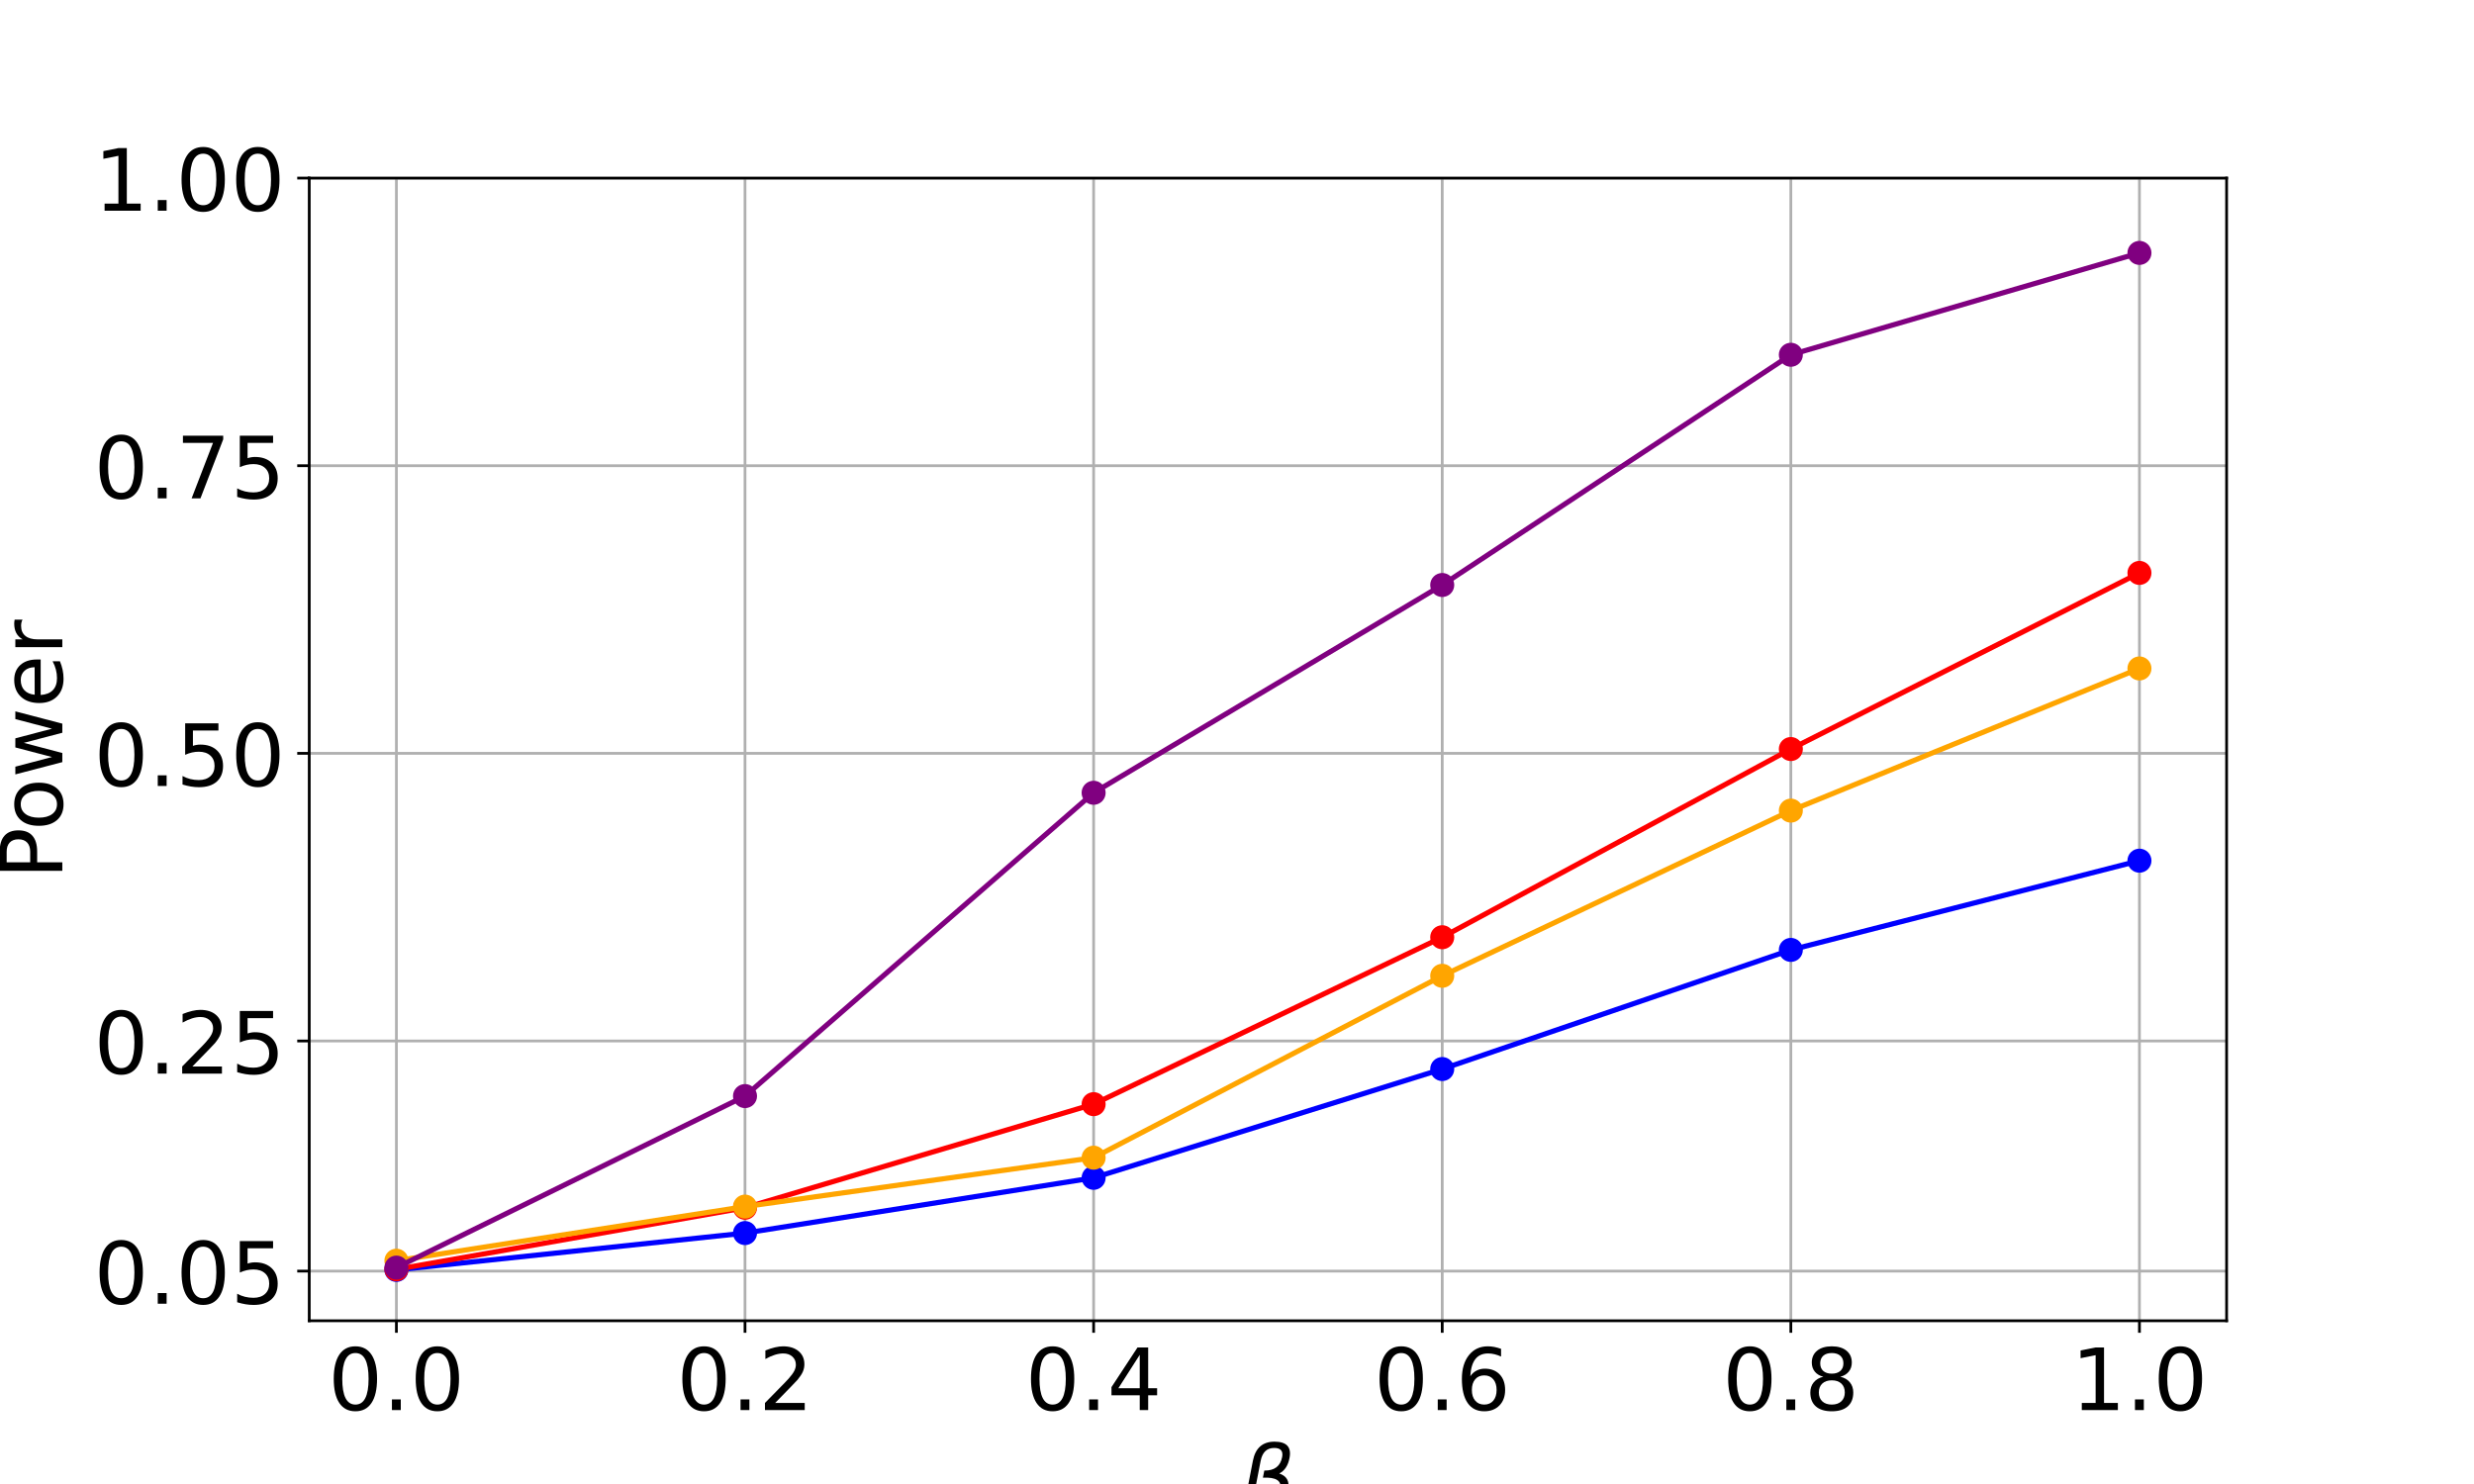
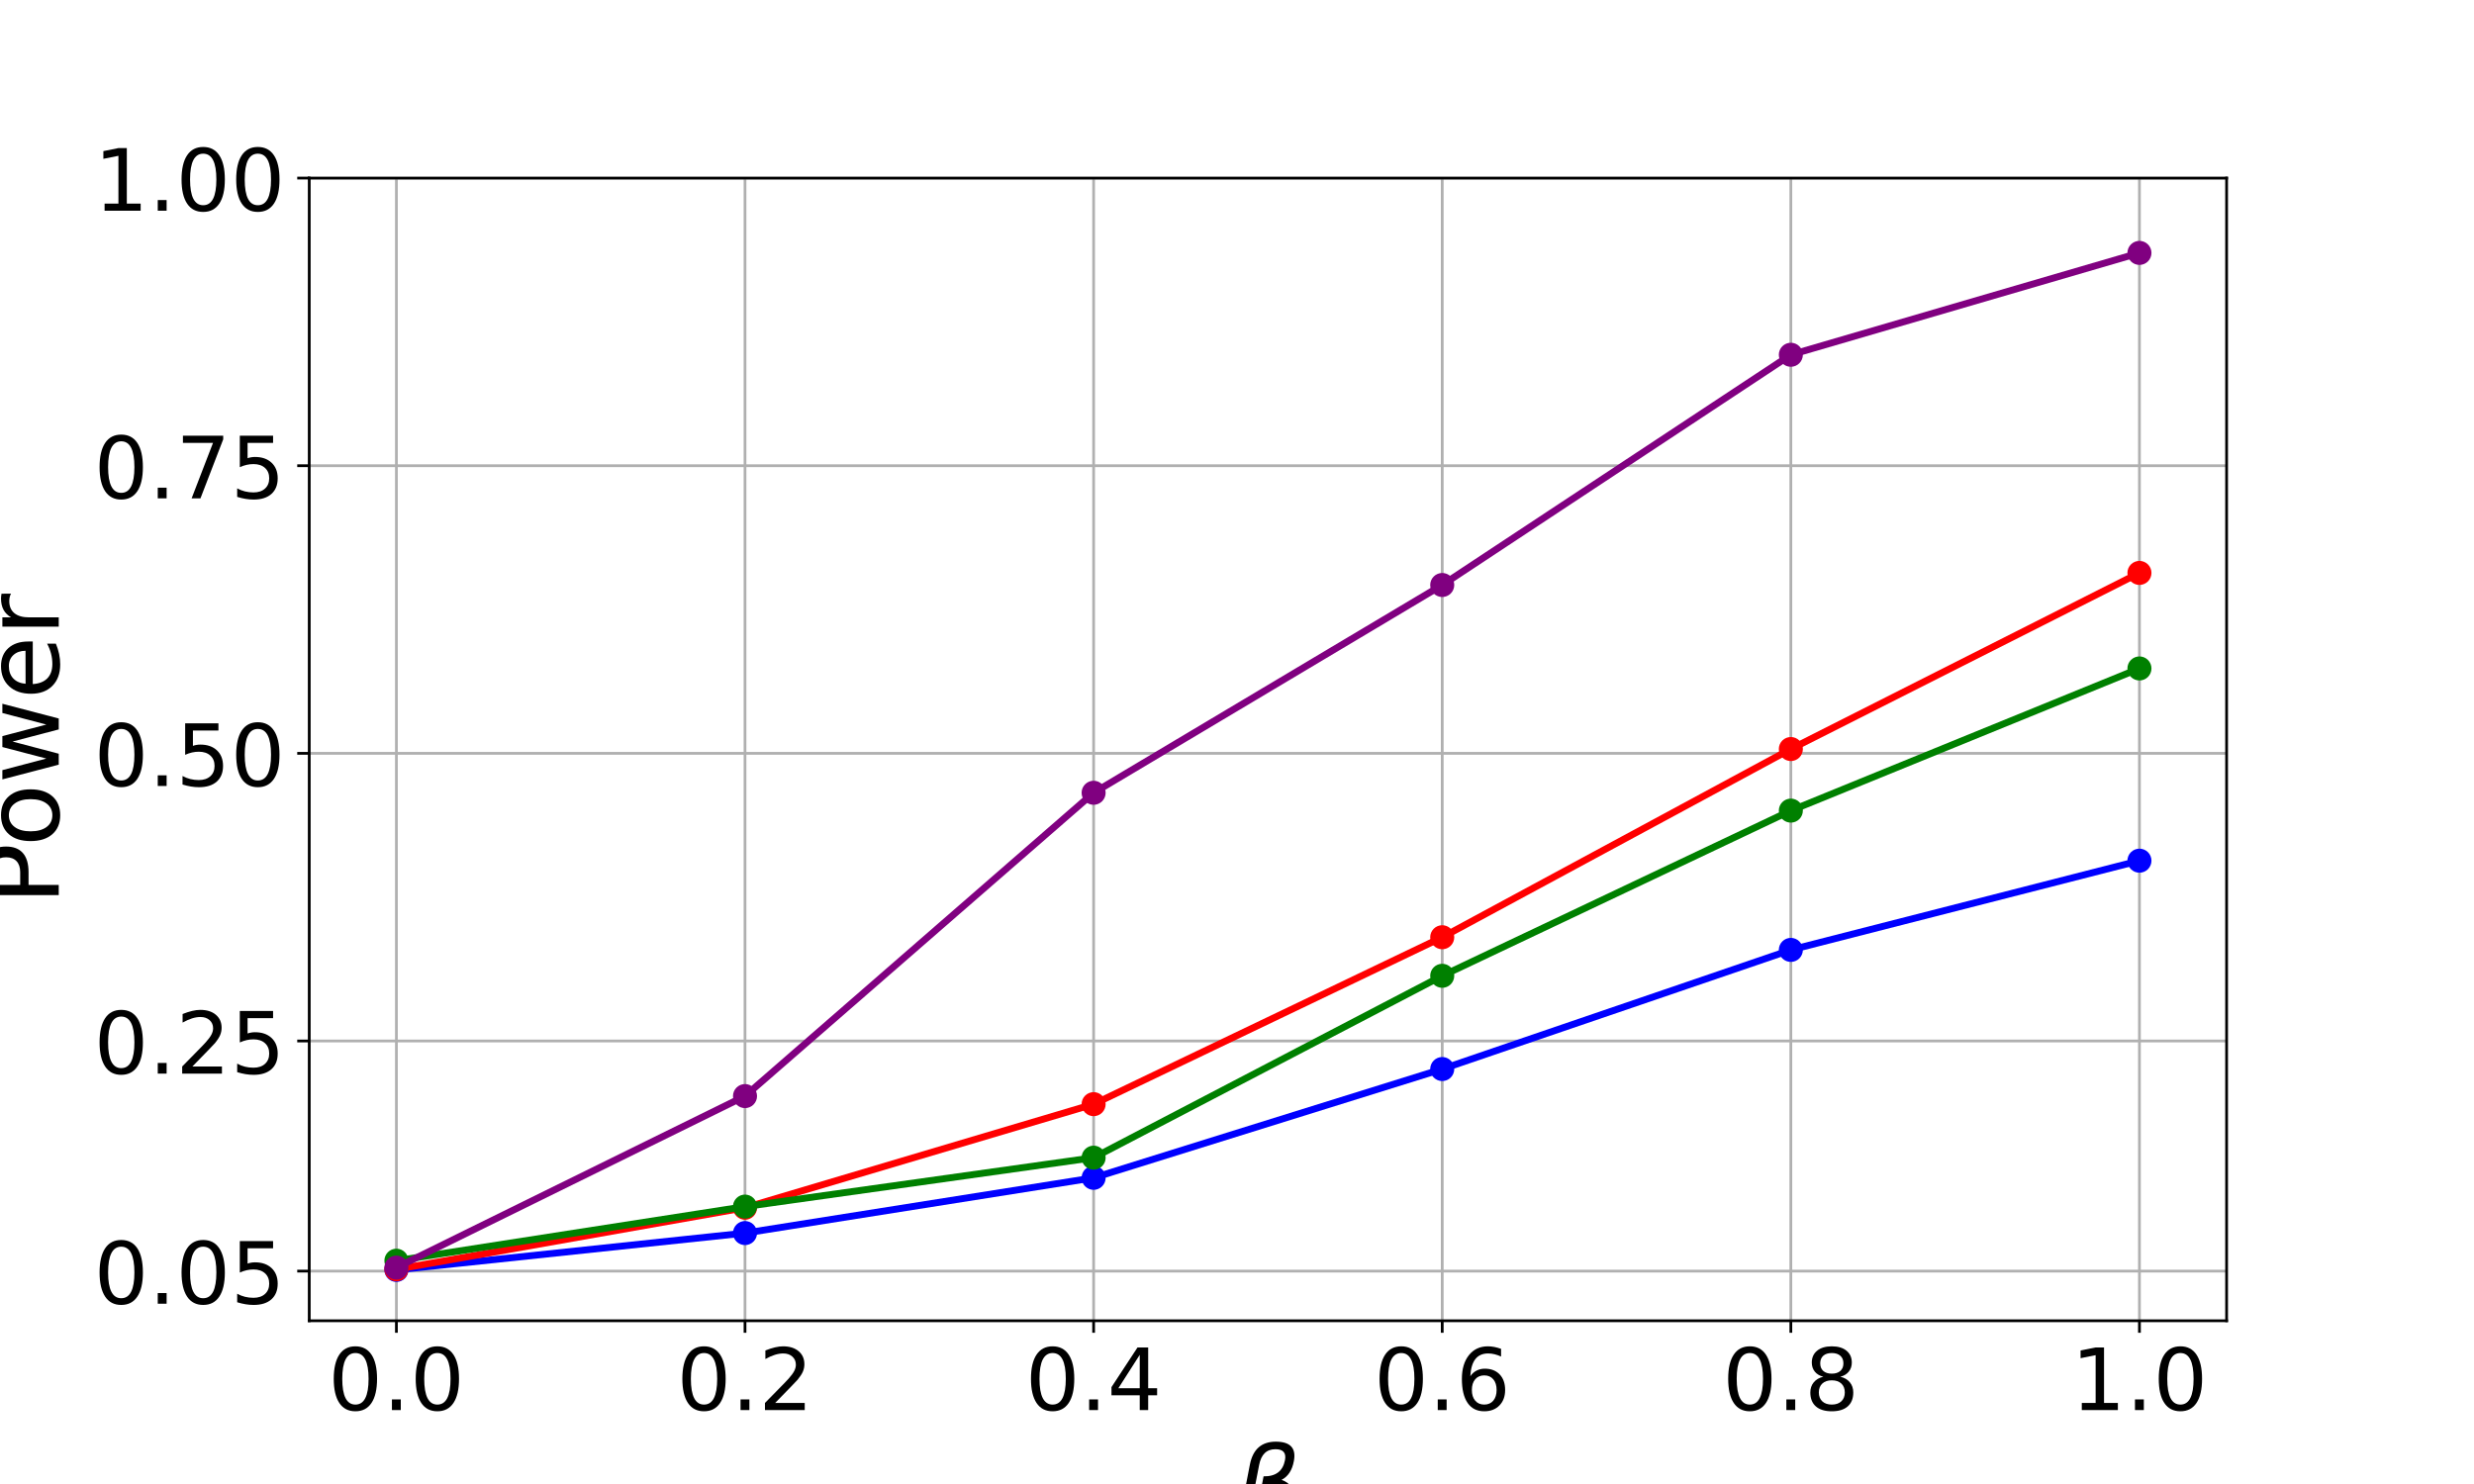
<svg xmlns="http://www.w3.org/2000/svg" xmlns:xlink="http://www.w3.org/1999/xlink" width="720pt" height="432pt" viewBox="0 0 720 432" version="1.1">
  <defs>
    <style type="text/css">*{stroke-linejoin: round; stroke-linecap: butt}</style>
  </defs>
  <g id="figure_1">
    <g id="patch_1">
      <path d="M 0 432  L 720 432  L 720 0  L 0 0  z " style="fill: #ffffff" />
    </g>
    <g id="axes_1">
      <g id="patch_2">
        <path d="M 90 384.48  L 648 384.48  L 648 51.84  L 90 51.84  z " style="fill: #ffffff" />
      </g>
      <g id="matplotlib.axis_1">
        <g id="xtick_1">
          <g id="line2d_1">
-             <path d="M 115.364 384.48  L 115.364 51.84  " clip-path="url(#pb12bd398d6)" style="fill: none; stroke: #b0b0b0; stroke-width: 0.8; stroke-linecap: square" />
+             <path d="M 115.364 384.48  L 115.364 51.84  " clip-path="url(#p049ea00a76)" style="fill: none; stroke: #b0b0b0; stroke-width: 0.8; stroke-linecap: square" />
          </g>
          <g id="line2d_2">
            <defs>
-               <path id="m1c21830db7" d="M 0 0  L 0 3.5  " style="stroke: #000000; stroke-width: 0.8" />
+               <path id="ma02d0929bd" d="M 0 0  L 0 3.5  " style="stroke: #000000; stroke-width: 0.8" />
            </defs>
            <g>
-               <use xlink:href="#m1c21830db7" x="115.364" y="384.48" style="stroke: #000000; stroke-width: 0.8" />
+               <use xlink:href="#ma02d0929bd" x="115.364" y="384.48" style="stroke: #000000; stroke-width: 0.8" />
            </g>
          </g>
          <g id="text_1">
            <g transform="translate(95.48473 410.4761) scale(0.25 -0.25)">
              <defs>
                <path id="DejaVuSans-30" d="M 2034 4250  Q 1547 4250 1301 3770  Q 1056 3291 1056 2328  Q 1056 1369 1301 889  Q 1547 409 2034 409  Q 2525 409 2770 889  Q 3016 1369 3016 2328  Q 3016 3291 2770 3770  Q 2525 4250 2034 4250  z M 2034 4750  Q 2819 4750 3233 4129  Q 3647 3509 3647 2328  Q 3647 1150 3233 529  Q 2819 -91 2034 -91  Q 1250 -91 836 529  Q 422 1150 422 2328  Q 422 3509 836 4129  Q 1250 4750 2034 4750  z " transform="scale(0.015625)" />
                <path id="DejaVuSans-2e" d="M 684 794  L 1344 794  L 1344 0  L 684 0  L 684 794  z " transform="scale(0.015625)" />
              </defs>
              <use xlink:href="#DejaVuSans-30" />
              <use xlink:href="#DejaVuSans-2e" x="63.623" />
              <use xlink:href="#DejaVuSans-30" x="95.41" />
            </g>
          </g>
        </g>
        <g id="xtick_2">
          <g id="line2d_3">
-             <path d="M 216.818 384.48  L 216.818 51.84  " clip-path="url(#pb12bd398d6)" style="fill: none; stroke: #b0b0b0; stroke-width: 0.8; stroke-linecap: square" />
+             <path d="M 216.818 384.48  L 216.818 51.84  " clip-path="url(#p049ea00a76)" style="fill: none; stroke: #b0b0b0; stroke-width: 0.8; stroke-linecap: square" />
          </g>
          <g id="line2d_4">
            <g>
-               <use xlink:href="#m1c21830db7" x="216.818" y="384.48" style="stroke: #000000; stroke-width: 0.8" />
+               <use xlink:href="#ma02d0929bd" x="216.818" y="384.48" style="stroke: #000000; stroke-width: 0.8" />
            </g>
          </g>
          <g id="text_2">
            <g transform="translate(196.9393 410.4761) scale(0.25 -0.25)">
              <defs>
                <path id="DejaVuSans-32" d="M 1228 531  L 3431 531  L 3431 0  L 469 0  L 469 531  Q 828 903 1448 1529  Q 2069 2156 2228 2338  Q 2531 2678 2651 2914  Q 2772 3150 2772 3378  Q 2772 3750 2511 3984  Q 2250 4219 1831 4219  Q 1534 4219 1204 4116  Q 875 4013 500 3803  L 500 4441  Q 881 4594 1212 4672  Q 1544 4750 1819 4750  Q 2544 4750 2975 4387  Q 3406 4025 3406 3419  Q 3406 3131 3298 2873  Q 3191 2616 2906 2266  Q 2828 2175 2409 1742  Q 1991 1309 1228 531  z " transform="scale(0.015625)" />
              </defs>
              <use xlink:href="#DejaVuSans-30" />
              <use xlink:href="#DejaVuSans-2e" x="63.623" />
              <use xlink:href="#DejaVuSans-32" x="95.41" />
            </g>
          </g>
        </g>
        <g id="xtick_3">
          <g id="line2d_5">
-             <path d="M 318.273 384.48  L 318.273 51.84  " clip-path="url(#pb12bd398d6)" style="fill: none; stroke: #b0b0b0; stroke-width: 0.8; stroke-linecap: square" />
+             <path d="M 318.273 384.48  L 318.273 51.84  " clip-path="url(#p049ea00a76)" style="fill: none; stroke: #b0b0b0; stroke-width: 0.8; stroke-linecap: square" />
          </g>
          <g id="line2d_6">
            <g>
-               <use xlink:href="#m1c21830db7" x="318.273" y="384.48" style="stroke: #000000; stroke-width: 0.8" />
+               <use xlink:href="#ma02d0929bd" x="318.273" y="384.48" style="stroke: #000000; stroke-width: 0.8" />
            </g>
          </g>
          <g id="text_3">
            <g transform="translate(298.3938 410.4761) scale(0.25 -0.25)">
              <defs>
                <path id="DejaVuSans-34" d="M 2419 4116  L 825 1625  L 2419 1625  L 2419 4116  z M 2253 4666  L 3047 4666  L 3047 1625  L 3713 1625  L 3713 1100  L 3047 1100  L 3047 0  L 2419 0  L 2419 1100  L 313 1100  L 313 1709  L 2253 4666  z " transform="scale(0.015625)" />
              </defs>
              <use xlink:href="#DejaVuSans-30" />
              <use xlink:href="#DejaVuSans-2e" x="63.623" />
              <use xlink:href="#DejaVuSans-34" x="95.41" />
            </g>
          </g>
        </g>
        <g id="xtick_4">
          <g id="line2d_7">
-             <path d="M 419.727 384.48  L 419.727 51.84  " clip-path="url(#pb12bd398d6)" style="fill: none; stroke: #b0b0b0; stroke-width: 0.8; stroke-linecap: square" />
+             <path d="M 419.727 384.48  L 419.727 51.84  " clip-path="url(#p049ea00a76)" style="fill: none; stroke: #b0b0b0; stroke-width: 0.8; stroke-linecap: square" />
          </g>
          <g id="line2d_8">
            <g>
-               <use xlink:href="#m1c21830db7" x="419.727" y="384.48" style="stroke: #000000; stroke-width: 0.8" />
+               <use xlink:href="#ma02d0929bd" x="419.727" y="384.48" style="stroke: #000000; stroke-width: 0.8" />
            </g>
          </g>
          <g id="text_4">
            <g transform="translate(399.8484 410.4761) scale(0.25 -0.25)">
              <defs>
                <path id="DejaVuSans-36" d="M 2113 2584  Q 1688 2584 1439 2293  Q 1191 2003 1191 1497  Q 1191 994 1439 701  Q 1688 409 2113 409  Q 2538 409 2786 701  Q 3034 994 3034 1497  Q 3034 2003 2786 2293  Q 2538 2584 2113 2584  z M 3366 4563  L 3366 3988  Q 3128 4100 2886 4159  Q 2644 4219 2406 4219  Q 1781 4219 1451 3797  Q 1122 3375 1075 2522  Q 1259 2794 1537 2939  Q 1816 3084 2150 3084  Q 2853 3084 3261 2657  Q 3669 2231 3669 1497  Q 3669 778 3244 343  Q 2819 -91 2113 -91  Q 1303 -91 875 529  Q 447 1150 447 2328  Q 447 3434 972 4092  Q 1497 4750 2381 4750  Q 2619 4750 2861 4703  Q 3103 4656 3366 4563  z " transform="scale(0.015625)" />
              </defs>
              <use xlink:href="#DejaVuSans-30" />
              <use xlink:href="#DejaVuSans-2e" x="63.623" />
              <use xlink:href="#DejaVuSans-36" x="95.41" />
            </g>
          </g>
        </g>
        <g id="xtick_5">
          <g id="line2d_9">
-             <path d="M 521.182 384.48  L 521.182 51.84  " clip-path="url(#pb12bd398d6)" style="fill: none; stroke: #b0b0b0; stroke-width: 0.8; stroke-linecap: square" />
+             <path d="M 521.182 384.48  L 521.182 51.84  " clip-path="url(#p049ea00a76)" style="fill: none; stroke: #b0b0b0; stroke-width: 0.8; stroke-linecap: square" />
          </g>
          <g id="line2d_10">
            <g>
-               <use xlink:href="#m1c21830db7" x="521.182" y="384.48" style="stroke: #000000; stroke-width: 0.8" />
+               <use xlink:href="#ma02d0929bd" x="521.182" y="384.48" style="stroke: #000000; stroke-width: 0.8" />
            </g>
          </g>
          <g id="text_5">
            <g transform="translate(501.3029 410.4761) scale(0.25 -0.25)">
              <defs>
                <path id="DejaVuSans-38" d="M 2034 2216  Q 1584 2216 1326 1975  Q 1069 1734 1069 1313  Q 1069 891 1326 650  Q 1584 409 2034 409  Q 2484 409 2743 651  Q 3003 894 3003 1313  Q 3003 1734 2745 1975  Q 2488 2216 2034 2216  z M 1403 2484  Q 997 2584 770 2862  Q 544 3141 544 3541  Q 544 4100 942 4425  Q 1341 4750 2034 4750  Q 2731 4750 3128 4425  Q 3525 4100 3525 3541  Q 3525 3141 3298 2862  Q 3072 2584 2669 2484  Q 3125 2378 3379 2068  Q 3634 1759 3634 1313  Q 3634 634 3220 271  Q 2806 -91 2034 -91  Q 1263 -91 848 271  Q 434 634 434 1313  Q 434 1759 690 2068  Q 947 2378 1403 2484  z M 1172 3481  Q 1172 3119 1398 2916  Q 1625 2713 2034 2713  Q 2441 2713 2670 2916  Q 2900 3119 2900 3481  Q 2900 3844 2670 4047  Q 2441 4250 2034 4250  Q 1625 4250 1398 4047  Q 1172 3844 1172 3481  z " transform="scale(0.015625)" />
              </defs>
              <use xlink:href="#DejaVuSans-30" />
              <use xlink:href="#DejaVuSans-2e" x="63.623" />
              <use xlink:href="#DejaVuSans-38" x="95.41" />
            </g>
          </g>
        </g>
        <g id="xtick_6">
          <g id="line2d_11">
-             <path d="M 622.636 384.48  L 622.636 51.84  " clip-path="url(#pb12bd398d6)" style="fill: none; stroke: #b0b0b0; stroke-width: 0.8; stroke-linecap: square" />
+             <path d="M 622.636 384.48  L 622.636 51.84  " clip-path="url(#p049ea00a76)" style="fill: none; stroke: #b0b0b0; stroke-width: 0.8; stroke-linecap: square" />
          </g>
          <g id="line2d_12">
            <g>
-               <use xlink:href="#m1c21830db7" x="622.636" y="384.48" style="stroke: #000000; stroke-width: 0.8" />
+               <use xlink:href="#ma02d0929bd" x="622.636" y="384.48" style="stroke: #000000; stroke-width: 0.8" />
            </g>
          </g>
          <g id="text_6">
            <g transform="translate(602.7575 410.4761) scale(0.25 -0.25)">
              <defs>
                <path id="DejaVuSans-31" d="M 794 531  L 1825 531  L 1825 4091  L 703 3866  L 703 4441  L 1819 4666  L 2450 4666  L 2450 531  L 3481 531  L 3481 0  L 794 0  L 794 531  z " transform="scale(0.015625)" />
              </defs>
              <use xlink:href="#DejaVuSans-31" />
              <use xlink:href="#DejaVuSans-2e" x="63.623" />
              <use xlink:href="#DejaVuSans-30" x="95.41" />
            </g>
          </g>
        </g>
        <g id="text_7">
-           <g transform="translate(361 438.9253) scale(0.25 -0.25)">
+           <g transform="translate(359.4 442.7753) scale(0.3 -0.3)">
            <defs>
              <path id="DejaVuSans-Oblique-3b2" d="M 872 216  L 572 -1331  L -6 -1331  L 928 3478  Q 1206 4903 2538 4903  Q 3888 4903 3659 3700  Q 3503 2844 2894 2531  Q 3713 2250 3553 1416  Q 3272 -69 1759 -66  Q 1097 -63 872 216  z M 1019 966  Q 1259 422 1875 425  Q 2775 425 2966 1406  Q 3138 2288 1675 2219  L 1778 2750  Q 2909 2731 3106 3750  Q 3241 4438 2509 4434  Q 1691 4434 1503 3459  L 1019 966  z " transform="scale(0.015625)" />
            </defs>
            <use xlink:href="#DejaVuSans-Oblique-3b2" transform="translate(0 0.390625)" />
          </g>
        </g>
      </g>
      <g id="matplotlib.axis_2">
        <g id="ytick_1">
          <g id="line2d_13">
-             <path d="M 90 303.035  L 648 303.035  " clip-path="url(#pb12bd398d6)" style="fill: none; stroke: #b0b0b0; stroke-width: 0.8; stroke-linecap: square" />
+             <path d="M 90 303.035  L 648 303.035  " clip-path="url(#p049ea00a76)" style="fill: none; stroke: #b0b0b0; stroke-width: 0.8; stroke-linecap: square" />
          </g>
          <g id="line2d_14">
            <defs>
-               <path id="m89445e6b47" d="M 0 0  L -3.5 0  " style="stroke: #000000; stroke-width: 0.8" />
+               <path id="m3002c45225" d="M 0 0  L -3.5 0  " style="stroke: #000000; stroke-width: 0.8" />
            </defs>
            <g>
-               <use xlink:href="#m89445e6b47" x="90" y="303.035" style="stroke: #000000; stroke-width: 0.8" />
+               <use xlink:href="#m3002c45225" x="90" y="303.035" style="stroke: #000000; stroke-width: 0.8" />
            </g>
          </g>
          <g id="text_8">
            <g transform="translate(27.33594 312.5333) scale(0.25 -0.25)">
              <defs>
                <path id="DejaVuSans-35" d="M 691 4666  L 3169 4666  L 3169 4134  L 1269 4134  L 1269 2991  Q 1406 3038 1543 3061  Q 1681 3084 1819 3084  Q 2600 3084 3056 2656  Q 3513 2228 3513 1497  Q 3513 744 3044 326  Q 2575 -91 1722 -91  Q 1428 -91 1123 -41  Q 819 9 494 109  L 494 744  Q 775 591 1075 516  Q 1375 441 1709 441  Q 2250 441 2565 725  Q 2881 1009 2881 1497  Q 2881 1984 2565 2268  Q 2250 2553 1709 2553  Q 1456 2553 1204 2497  Q 953 2441 691 2322  L 691 4666  z " transform="scale(0.015625)" />
              </defs>
              <use xlink:href="#DejaVuSans-30" />
              <use xlink:href="#DejaVuSans-2e" x="63.623" />
              <use xlink:href="#DejaVuSans-32" x="95.41" />
              <use xlink:href="#DejaVuSans-35" x="159.033" />
            </g>
          </g>
        </g>
        <g id="ytick_2">
          <g id="line2d_15">
-             <path d="M 90 219.304  L 648 219.304  " clip-path="url(#pb12bd398d6)" style="fill: none; stroke: #b0b0b0; stroke-width: 0.8; stroke-linecap: square" />
+             <path d="M 90 219.304  L 648 219.304  " clip-path="url(#p049ea00a76)" style="fill: none; stroke: #b0b0b0; stroke-width: 0.8; stroke-linecap: square" />
          </g>
          <g id="line2d_16">
            <g>
-               <use xlink:href="#m89445e6b47" x="90" y="219.304" style="stroke: #000000; stroke-width: 0.8" />
+               <use xlink:href="#m3002c45225" x="90" y="219.304" style="stroke: #000000; stroke-width: 0.8" />
            </g>
          </g>
          <g id="text_9">
            <g transform="translate(27.33594 228.8016) scale(0.25 -0.25)">
              <use xlink:href="#DejaVuSans-30" />
              <use xlink:href="#DejaVuSans-2e" x="63.623" />
              <use xlink:href="#DejaVuSans-35" x="95.41" />
              <use xlink:href="#DejaVuSans-30" x="159.033" />
            </g>
          </g>
        </g>
        <g id="ytick_3">
          <g id="line2d_17">
-             <path d="M 90 135.572  L 648 135.572  " clip-path="url(#pb12bd398d6)" style="fill: none; stroke: #b0b0b0; stroke-width: 0.8; stroke-linecap: square" />
+             <path d="M 90 135.572  L 648 135.572  " clip-path="url(#p049ea00a76)" style="fill: none; stroke: #b0b0b0; stroke-width: 0.8; stroke-linecap: square" />
          </g>
          <g id="line2d_18">
            <g>
-               <use xlink:href="#m89445e6b47" x="90" y="135.572" style="stroke: #000000; stroke-width: 0.8" />
+               <use xlink:href="#m3002c45225" x="90" y="135.572" style="stroke: #000000; stroke-width: 0.8" />
            </g>
          </g>
          <g id="text_10">
            <g transform="translate(27.33594 145.0698) scale(0.25 -0.25)">
              <defs>
                <path id="DejaVuSans-37" d="M 525 4666  L 3525 4666  L 3525 4397  L 1831 0  L 1172 0  L 2766 4134  L 525 4134  L 525 4666  z " transform="scale(0.015625)" />
              </defs>
              <use xlink:href="#DejaVuSans-30" />
              <use xlink:href="#DejaVuSans-2e" x="63.623" />
              <use xlink:href="#DejaVuSans-37" x="95.41" />
              <use xlink:href="#DejaVuSans-35" x="159.033" />
            </g>
          </g>
        </g>
        <g id="ytick_4">
          <g id="line2d_19">
-             <path d="M 90 51.84  L 648 51.84  " clip-path="url(#pb12bd398d6)" style="fill: none; stroke: #b0b0b0; stroke-width: 0.8; stroke-linecap: square" />
+             <path d="M 90 51.84  L 648 51.84  " clip-path="url(#p049ea00a76)" style="fill: none; stroke: #b0b0b0; stroke-width: 0.8; stroke-linecap: square" />
          </g>
          <g id="line2d_20">
            <g>
-               <use xlink:href="#m89445e6b47" x="90" y="51.84" style="stroke: #000000; stroke-width: 0.8" />
+               <use xlink:href="#m3002c45225" x="90" y="51.84" style="stroke: #000000; stroke-width: 0.8" />
            </g>
          </g>
          <g id="text_11">
            <g transform="translate(27.33594 61.33805) scale(0.25 -0.25)">
              <use xlink:href="#DejaVuSans-31" />
              <use xlink:href="#DejaVuSans-2e" x="63.623" />
              <use xlink:href="#DejaVuSans-30" x="95.41" />
              <use xlink:href="#DejaVuSans-30" x="159.033" />
            </g>
          </g>
        </g>
        <g id="ytick_5">
          <g id="line2d_21">
-             <path d="M 90 370.021  L 648 370.021  " clip-path="url(#pb12bd398d6)" style="fill: none; stroke: #b0b0b0; stroke-width: 0.8; stroke-linecap: square" />
+             <path d="M 90 370.021  L 648 370.021  " clip-path="url(#p049ea00a76)" style="fill: none; stroke: #b0b0b0; stroke-width: 0.8; stroke-linecap: square" />
          </g>
          <g id="line2d_22">
            <g>
-               <use xlink:href="#m89445e6b47" x="90" y="370.021" style="stroke: #000000; stroke-width: 0.8" />
+               <use xlink:href="#m3002c45225" x="90" y="370.021" style="stroke: #000000; stroke-width: 0.8" />
            </g>
          </g>
          <g id="text_12">
            <g transform="translate(27.33594 379.5187) scale(0.25 -0.25)">
              <use xlink:href="#DejaVuSans-30" />
              <use xlink:href="#DejaVuSans-2e" x="63.623" />
              <use xlink:href="#DejaVuSans-30" x="95.41" />
              <use xlink:href="#DejaVuSans-35" x="159.033" />
            </g>
          </g>
        </g>
        <g id="text_13">
-           <g transform="translate(18.13672 255.9452) rotate(-90) scale(0.25 -0.25)">
+           <g transform="translate(17.09688 263.5022) rotate(-90) scale(0.3 -0.3)">
            <defs>
              <path id="DejaVuSans-50" d="M 1259 4147  L 1259 2394  L 2053 2394  Q 2494 2394 2734 2622  Q 2975 2850 2975 3272  Q 2975 3691 2734 3919  Q 2494 4147 2053 4147  L 1259 4147  z M 628 4666  L 2053 4666  Q 2838 4666 3239 4311  Q 3641 3956 3641 3272  Q 3641 2581 3239 2228  Q 2838 1875 2053 1875  L 1259 1875  L 1259 0  L 628 0  L 628 4666  z " transform="scale(0.015625)" />
              <path id="DejaVuSans-6f" d="M 1959 3097  Q 1497 3097 1228 2736  Q 959 2375 959 1747  Q 959 1119 1226 758  Q 1494 397 1959 397  Q 2419 397 2687 759  Q 2956 1122 2956 1747  Q 2956 2369 2687 2733  Q 2419 3097 1959 3097  z M 1959 3584  Q 2709 3584 3137 3096  Q 3566 2609 3566 1747  Q 3566 888 3137 398  Q 2709 -91 1959 -91  Q 1206 -91 779 398  Q 353 888 353 1747  Q 353 2609 779 3096  Q 1206 3584 1959 3584  z " transform="scale(0.015625)" />
              <path id="DejaVuSans-77" d="M 269 3500  L 844 3500  L 1563 769  L 2278 3500  L 2956 3500  L 3675 769  L 4391 3500  L 4966 3500  L 4050 0  L 3372 0  L 2619 2869  L 1863 0  L 1184 0  L 269 3500  z " transform="scale(0.015625)" />
              <path id="DejaVuSans-65" d="M 3597 1894  L 3597 1613  L 953 1613  Q 991 1019 1311 708  Q 1631 397 2203 397  Q 2534 397 2845 478  Q 3156 559 3463 722  L 3463 178  Q 3153 47 2828 -22  Q 2503 -91 2169 -91  Q 1331 -91 842 396  Q 353 884 353 1716  Q 353 2575 817 3079  Q 1281 3584 2069 3584  Q 2775 3584 3186 3129  Q 3597 2675 3597 1894  z M 3022 2063  Q 3016 2534 2758 2815  Q 2500 3097 2075 3097  Q 1594 3097 1305 2825  Q 1016 2553 972 2059  L 3022 2063  z " transform="scale(0.015625)" />
              <path id="DejaVuSans-72" d="M 2631 2963  Q 2534 3019 2420 3045  Q 2306 3072 2169 3072  Q 1681 3072 1420 2755  Q 1159 2438 1159 1844  L 1159 0  L 581 0  L 581 3500  L 1159 3500  L 1159 2956  Q 1341 3275 1631 3429  Q 1922 3584 2338 3584  Q 2397 3584 2469 3576  Q 2541 3569 2628 3553  L 2631 2963  z " transform="scale(0.015625)" />
            </defs>
            <use xlink:href="#DejaVuSans-50" />
            <use xlink:href="#DejaVuSans-6f" x="56.678" />
            <use xlink:href="#DejaVuSans-77" x="117.859" />
            <use xlink:href="#DejaVuSans-65" x="199.646" />
            <use xlink:href="#DejaVuSans-72" x="261.17" />
          </g>
        </g>
      </g>
      <g id="line2d_23">
-         <path d="M 115.364 369.677  L 216.818 358.954  L 318.273 342.87  L 419.727 311.203  L 521.182 276.521  L 622.636 250.551  " clip-path="url(#pb12bd398d6)" style="fill: none; stroke: #0000ff; stroke-width: 1.5; stroke-linecap: square" />
+         <path d="M 115.364 369.677  L 216.818 358.954  L 318.273 342.87  L 419.727 311.203  L 521.182 276.521  L 622.636 250.551  " clip-path="url(#p049ea00a76)" style="fill: none; stroke: #0000ff; stroke-width: 2; stroke-linecap: square" />
        <defs>
-           <path id="m3ba7edf52e" d="M 0 3  C 0.796 3 1.559 2.684 2.121 2.121  C 2.684 1.559 3 0.796 3 0  C 3 -0.796 2.684 -1.559 2.121 -2.121  C 1.559 -2.684 0.796 -3 0 -3  C -0.796 -3 -1.559 -2.684 -2.121 -2.121  C -2.684 -1.559 -3 -0.796 -3 0  C -3 0.796 -2.684 1.559 -2.121 2.121  C -1.559 2.684 -0.796 3 0 3  z " style="stroke: #0000ff" />
+           <path id="m73d5a68874" d="M 0 3  C 0.796 3 1.559 2.684 2.121 2.121  C 2.684 1.559 3 0.796 3 0  C 3 -0.796 2.684 -1.559 2.121 -2.121  C 1.559 -2.684 0.796 -3 0 -3  C -0.796 -3 -1.559 -2.684 -2.121 -2.121  C -2.684 -1.559 -3 -0.796 -3 0  C -3 0.796 -2.684 1.559 -2.121 2.121  C -1.559 2.684 -0.796 3 0 3  z " style="stroke: #0000ff" />
        </defs>
-         <g clip-path="url(#pb12bd398d6)">
-           <use xlink:href="#m3ba7edf52e" x="115.364" y="369.677" style="fill: #0000ff; stroke: #0000ff" />
-           <use xlink:href="#m3ba7edf52e" x="216.818" y="358.954" style="fill: #0000ff; stroke: #0000ff" />
-           <use xlink:href="#m3ba7edf52e" x="318.273" y="342.87" style="fill: #0000ff; stroke: #0000ff" />
-           <use xlink:href="#m3ba7edf52e" x="419.727" y="311.203" style="fill: #0000ff; stroke: #0000ff" />
-           <use xlink:href="#m3ba7edf52e" x="521.182" y="276.521" style="fill: #0000ff; stroke: #0000ff" />
-           <use xlink:href="#m3ba7edf52e" x="622.636" y="250.551" style="fill: #0000ff; stroke: #0000ff" />
+         <g clip-path="url(#p049ea00a76)">
+           <use xlink:href="#m73d5a68874" x="115.364" y="369.677" style="fill: #0000ff; stroke: #0000ff" />
+           <use xlink:href="#m73d5a68874" x="216.818" y="358.954" style="fill: #0000ff; stroke: #0000ff" />
+           <use xlink:href="#m73d5a68874" x="318.273" y="342.87" style="fill: #0000ff; stroke: #0000ff" />
+           <use xlink:href="#m73d5a68874" x="419.727" y="311.203" style="fill: #0000ff; stroke: #0000ff" />
+           <use xlink:href="#m73d5a68874" x="521.182" y="276.521" style="fill: #0000ff; stroke: #0000ff" />
+           <use xlink:href="#m73d5a68874" x="622.636" y="250.551" style="fill: #0000ff; stroke: #0000ff" />
        </g>
      </g>
      <g id="line2d_24">
-         <path d="M 115.364 369.51  L 216.818 351.582  L 318.273 321.424  L 419.727 272.835  L 521.182 218.047  L 622.636 166.777  " clip-path="url(#pb12bd398d6)" style="fill: none; stroke: #ff0000; stroke-width: 1.5; stroke-linecap: square" />
+         <path d="M 115.364 369.51  L 216.818 351.582  L 318.273 321.424  L 419.727 272.835  L 521.182 218.047  L 622.636 166.777  " clip-path="url(#p049ea00a76)" style="fill: none; stroke: #ff0000; stroke-width: 2; stroke-linecap: square" />
        <defs>
-           <path id="m35a7071592" d="M 0 3  C 0.796 3 1.559 2.684 2.121 2.121  C 2.684 1.559 3 0.796 3 0  C 3 -0.796 2.684 -1.559 2.121 -2.121  C 1.559 -2.684 0.796 -3 0 -3  C -0.796 -3 -1.559 -2.684 -2.121 -2.121  C -2.684 -1.559 -3 -0.796 -3 0  C -3 0.796 -2.684 1.559 -2.121 2.121  C -1.559 2.684 -0.796 3 0 3  z " style="stroke: #ff0000" />
+           <path id="m0792574421" d="M 0 3  C 0.796 3 1.559 2.684 2.121 2.121  C 2.684 1.559 3 0.796 3 0  C 3 -0.796 2.684 -1.559 2.121 -2.121  C 1.559 -2.684 0.796 -3 0 -3  C -0.796 -3 -1.559 -2.684 -2.121 -2.121  C -2.684 -1.559 -3 -0.796 -3 0  C -3 0.796 -2.684 1.559 -2.121 2.121  C -1.559 2.684 -0.796 3 0 3  z " style="stroke: #ff0000" />
        </defs>
-         <g clip-path="url(#pb12bd398d6)">
-           <use xlink:href="#m35a7071592" x="115.364" y="369.51" style="fill: #ff0000; stroke: #ff0000" />
-           <use xlink:href="#m35a7071592" x="216.818" y="351.582" style="fill: #ff0000; stroke: #ff0000" />
-           <use xlink:href="#m35a7071592" x="318.273" y="321.424" style="fill: #ff0000; stroke: #ff0000" />
-           <use xlink:href="#m35a7071592" x="419.727" y="272.835" style="fill: #ff0000; stroke: #ff0000" />
-           <use xlink:href="#m35a7071592" x="521.182" y="218.047" style="fill: #ff0000; stroke: #ff0000" />
-           <use xlink:href="#m35a7071592" x="622.636" y="166.777" style="fill: #ff0000; stroke: #ff0000" />
+         <g clip-path="url(#p049ea00a76)">
+           <use xlink:href="#m0792574421" x="115.364" y="369.51" style="fill: #ff0000; stroke: #ff0000" />
+           <use xlink:href="#m0792574421" x="216.818" y="351.582" style="fill: #ff0000; stroke: #ff0000" />
+           <use xlink:href="#m0792574421" x="318.273" y="321.424" style="fill: #ff0000; stroke: #ff0000" />
+           <use xlink:href="#m0792574421" x="419.727" y="272.835" style="fill: #ff0000; stroke: #ff0000" />
+           <use xlink:href="#m0792574421" x="521.182" y="218.047" style="fill: #ff0000; stroke: #ff0000" />
+           <use xlink:href="#m0792574421" x="622.636" y="166.777" style="fill: #ff0000; stroke: #ff0000" />
        </g>
      </g>
      <g id="line2d_25">
-         <path d="M 115.364 366.996  L 216.818 351.247  L 318.273 337.005  L 419.727 284.061  L 521.182 235.974  L 622.636 194.59  " clip-path="url(#pb12bd398d6)" style="fill: none; stroke: #ffa500; stroke-width: 1.5; stroke-linecap: square" />
+         <path d="M 115.364 366.996  L 216.818 351.247  L 318.273 337.005  L 419.727 284.061  L 521.182 235.974  L 622.636 194.59  " clip-path="url(#p049ea00a76)" style="fill: none; stroke: #008000; stroke-width: 2; stroke-linecap: square" />
        <defs>
-           <path id="m3c468a1fa6" d="M 0 3  C 0.796 3 1.559 2.684 2.121 2.121  C 2.684 1.559 3 0.796 3 0  C 3 -0.796 2.684 -1.559 2.121 -2.121  C 1.559 -2.684 0.796 -3 0 -3  C -0.796 -3 -1.559 -2.684 -2.121 -2.121  C -2.684 -1.559 -3 -0.796 -3 0  C -3 0.796 -2.684 1.559 -2.121 2.121  C -1.559 2.684 -0.796 3 0 3  z " style="stroke: #ffa500" />
+           <path id="m38e5a11da0" d="M 0 3  C 0.796 3 1.559 2.684 2.121 2.121  C 2.684 1.559 3 0.796 3 0  C 3 -0.796 2.684 -1.559 2.121 -2.121  C 1.559 -2.684 0.796 -3 0 -3  C -0.796 -3 -1.559 -2.684 -2.121 -2.121  C -2.684 -1.559 -3 -0.796 -3 0  C -3 0.796 -2.684 1.559 -2.121 2.121  C -1.559 2.684 -0.796 3 0 3  z " style="stroke: #008000" />
        </defs>
-         <g clip-path="url(#pb12bd398d6)">
-           <use xlink:href="#m3c468a1fa6" x="115.364" y="366.996" style="fill: #ffa500; stroke: #ffa500" />
-           <use xlink:href="#m3c468a1fa6" x="216.818" y="351.247" style="fill: #ffa500; stroke: #ffa500" />
-           <use xlink:href="#m3c468a1fa6" x="318.273" y="337.005" style="fill: #ffa500; stroke: #ffa500" />
-           <use xlink:href="#m3c468a1fa6" x="419.727" y="284.061" style="fill: #ffa500; stroke: #ffa500" />
-           <use xlink:href="#m3c468a1fa6" x="521.182" y="235.974" style="fill: #ffa500; stroke: #ffa500" />
-           <use xlink:href="#m3c468a1fa6" x="622.636" y="194.59" style="fill: #ffa500; stroke: #ffa500" />
+         <g clip-path="url(#p049ea00a76)">
+           <use xlink:href="#m38e5a11da0" x="115.364" y="366.996" style="fill: #008000; stroke: #008000" />
+           <use xlink:href="#m38e5a11da0" x="216.818" y="351.247" style="fill: #008000; stroke: #008000" />
+           <use xlink:href="#m38e5a11da0" x="318.273" y="337.005" style="fill: #008000; stroke: #008000" />
+           <use xlink:href="#m38e5a11da0" x="419.727" y="284.061" style="fill: #008000; stroke: #008000" />
+           <use xlink:href="#m38e5a11da0" x="521.182" y="235.974" style="fill: #008000; stroke: #008000" />
+           <use xlink:href="#m38e5a11da0" x="622.636" y="194.59" style="fill: #008000; stroke: #008000" />
        </g>
      </g>
      <g id="line2d_26">
-         <path d="M 115.364 369.007  L 216.818 319.078  L 318.273 230.78  L 419.727 170.296  L 521.182 103.277  L 622.636 73.621  " clip-path="url(#pb12bd398d6)" style="fill: none; stroke: #800080; stroke-width: 1.5; stroke-linecap: square" />
+         <path d="M 115.364 369.007  L 216.818 319.078  L 318.273 230.78  L 419.727 170.296  L 521.182 103.277  L 622.636 73.621  " clip-path="url(#p049ea00a76)" style="fill: none; stroke: #800080; stroke-width: 2; stroke-linecap: square" />
        <defs>
-           <path id="mf597c0c720" d="M 0 3  C 0.796 3 1.559 2.684 2.121 2.121  C 2.684 1.559 3 0.796 3 0  C 3 -0.796 2.684 -1.559 2.121 -2.121  C 1.559 -2.684 0.796 -3 0 -3  C -0.796 -3 -1.559 -2.684 -2.121 -2.121  C -2.684 -1.559 -3 -0.796 -3 0  C -3 0.796 -2.684 1.559 -2.121 2.121  C -1.559 2.684 -0.796 3 0 3  z " style="stroke: #800080" />
+           <path id="m88ded16e39" d="M 0 3  C 0.796 3 1.559 2.684 2.121 2.121  C 2.684 1.559 3 0.796 3 0  C 3 -0.796 2.684 -1.559 2.121 -2.121  C 1.559 -2.684 0.796 -3 0 -3  C -0.796 -3 -1.559 -2.684 -2.121 -2.121  C -2.684 -1.559 -3 -0.796 -3 0  C -3 0.796 -2.684 1.559 -2.121 2.121  C -1.559 2.684 -0.796 3 0 3  z " style="stroke: #800080" />
        </defs>
-         <g clip-path="url(#pb12bd398d6)">
-           <use xlink:href="#mf597c0c720" x="115.364" y="369.007" style="fill: #800080; stroke: #800080" />
-           <use xlink:href="#mf597c0c720" x="216.818" y="319.078" style="fill: #800080; stroke: #800080" />
-           <use xlink:href="#mf597c0c720" x="318.273" y="230.78" style="fill: #800080; stroke: #800080" />
-           <use xlink:href="#mf597c0c720" x="419.727" y="170.296" style="fill: #800080; stroke: #800080" />
-           <use xlink:href="#mf597c0c720" x="521.182" y="103.277" style="fill: #800080; stroke: #800080" />
-           <use xlink:href="#mf597c0c720" x="622.636" y="73.621" style="fill: #800080; stroke: #800080" />
+         <g clip-path="url(#p049ea00a76)">
+           <use xlink:href="#m88ded16e39" x="115.364" y="369.007" style="fill: #800080; stroke: #800080" />
+           <use xlink:href="#m88ded16e39" x="216.818" y="319.078" style="fill: #800080; stroke: #800080" />
+           <use xlink:href="#m88ded16e39" x="318.273" y="230.78" style="fill: #800080; stroke: #800080" />
+           <use xlink:href="#m88ded16e39" x="419.727" y="170.296" style="fill: #800080; stroke: #800080" />
+           <use xlink:href="#m88ded16e39" x="521.182" y="103.277" style="fill: #800080; stroke: #800080" />
+           <use xlink:href="#m88ded16e39" x="622.636" y="73.621" style="fill: #800080; stroke: #800080" />
        </g>
      </g>
      <g id="patch_3">
        <path d="M 90 384.48  L 90 51.84  " style="fill: none; stroke: #000000; stroke-width: 0.8; stroke-linejoin: miter; stroke-linecap: square" />
      </g>
      <g id="patch_4">
        <path d="M 648 384.48  L 648 51.84  " style="fill: none; stroke: #000000; stroke-width: 0.8; stroke-linejoin: miter; stroke-linecap: square" />
      </g>
      <g id="patch_5">
        <path d="M 90 384.48  L 648 384.48  " style="fill: none; stroke: #000000; stroke-width: 0.8; stroke-linejoin: miter; stroke-linecap: square" />
      </g>
      <g id="patch_6">
        <path d="M 90 51.84  L 648 51.84  " style="fill: none; stroke: #000000; stroke-width: 0.8; stroke-linejoin: miter; stroke-linecap: square" />
      </g>
    </g>
  </g>
  <defs>
-     <clipPath id="pb12bd398d6">
+     <clipPath id="p049ea00a76">
      <rect x="90" y="51.84" width="558" height="332.64" />
    </clipPath>
  </defs>
</svg>
